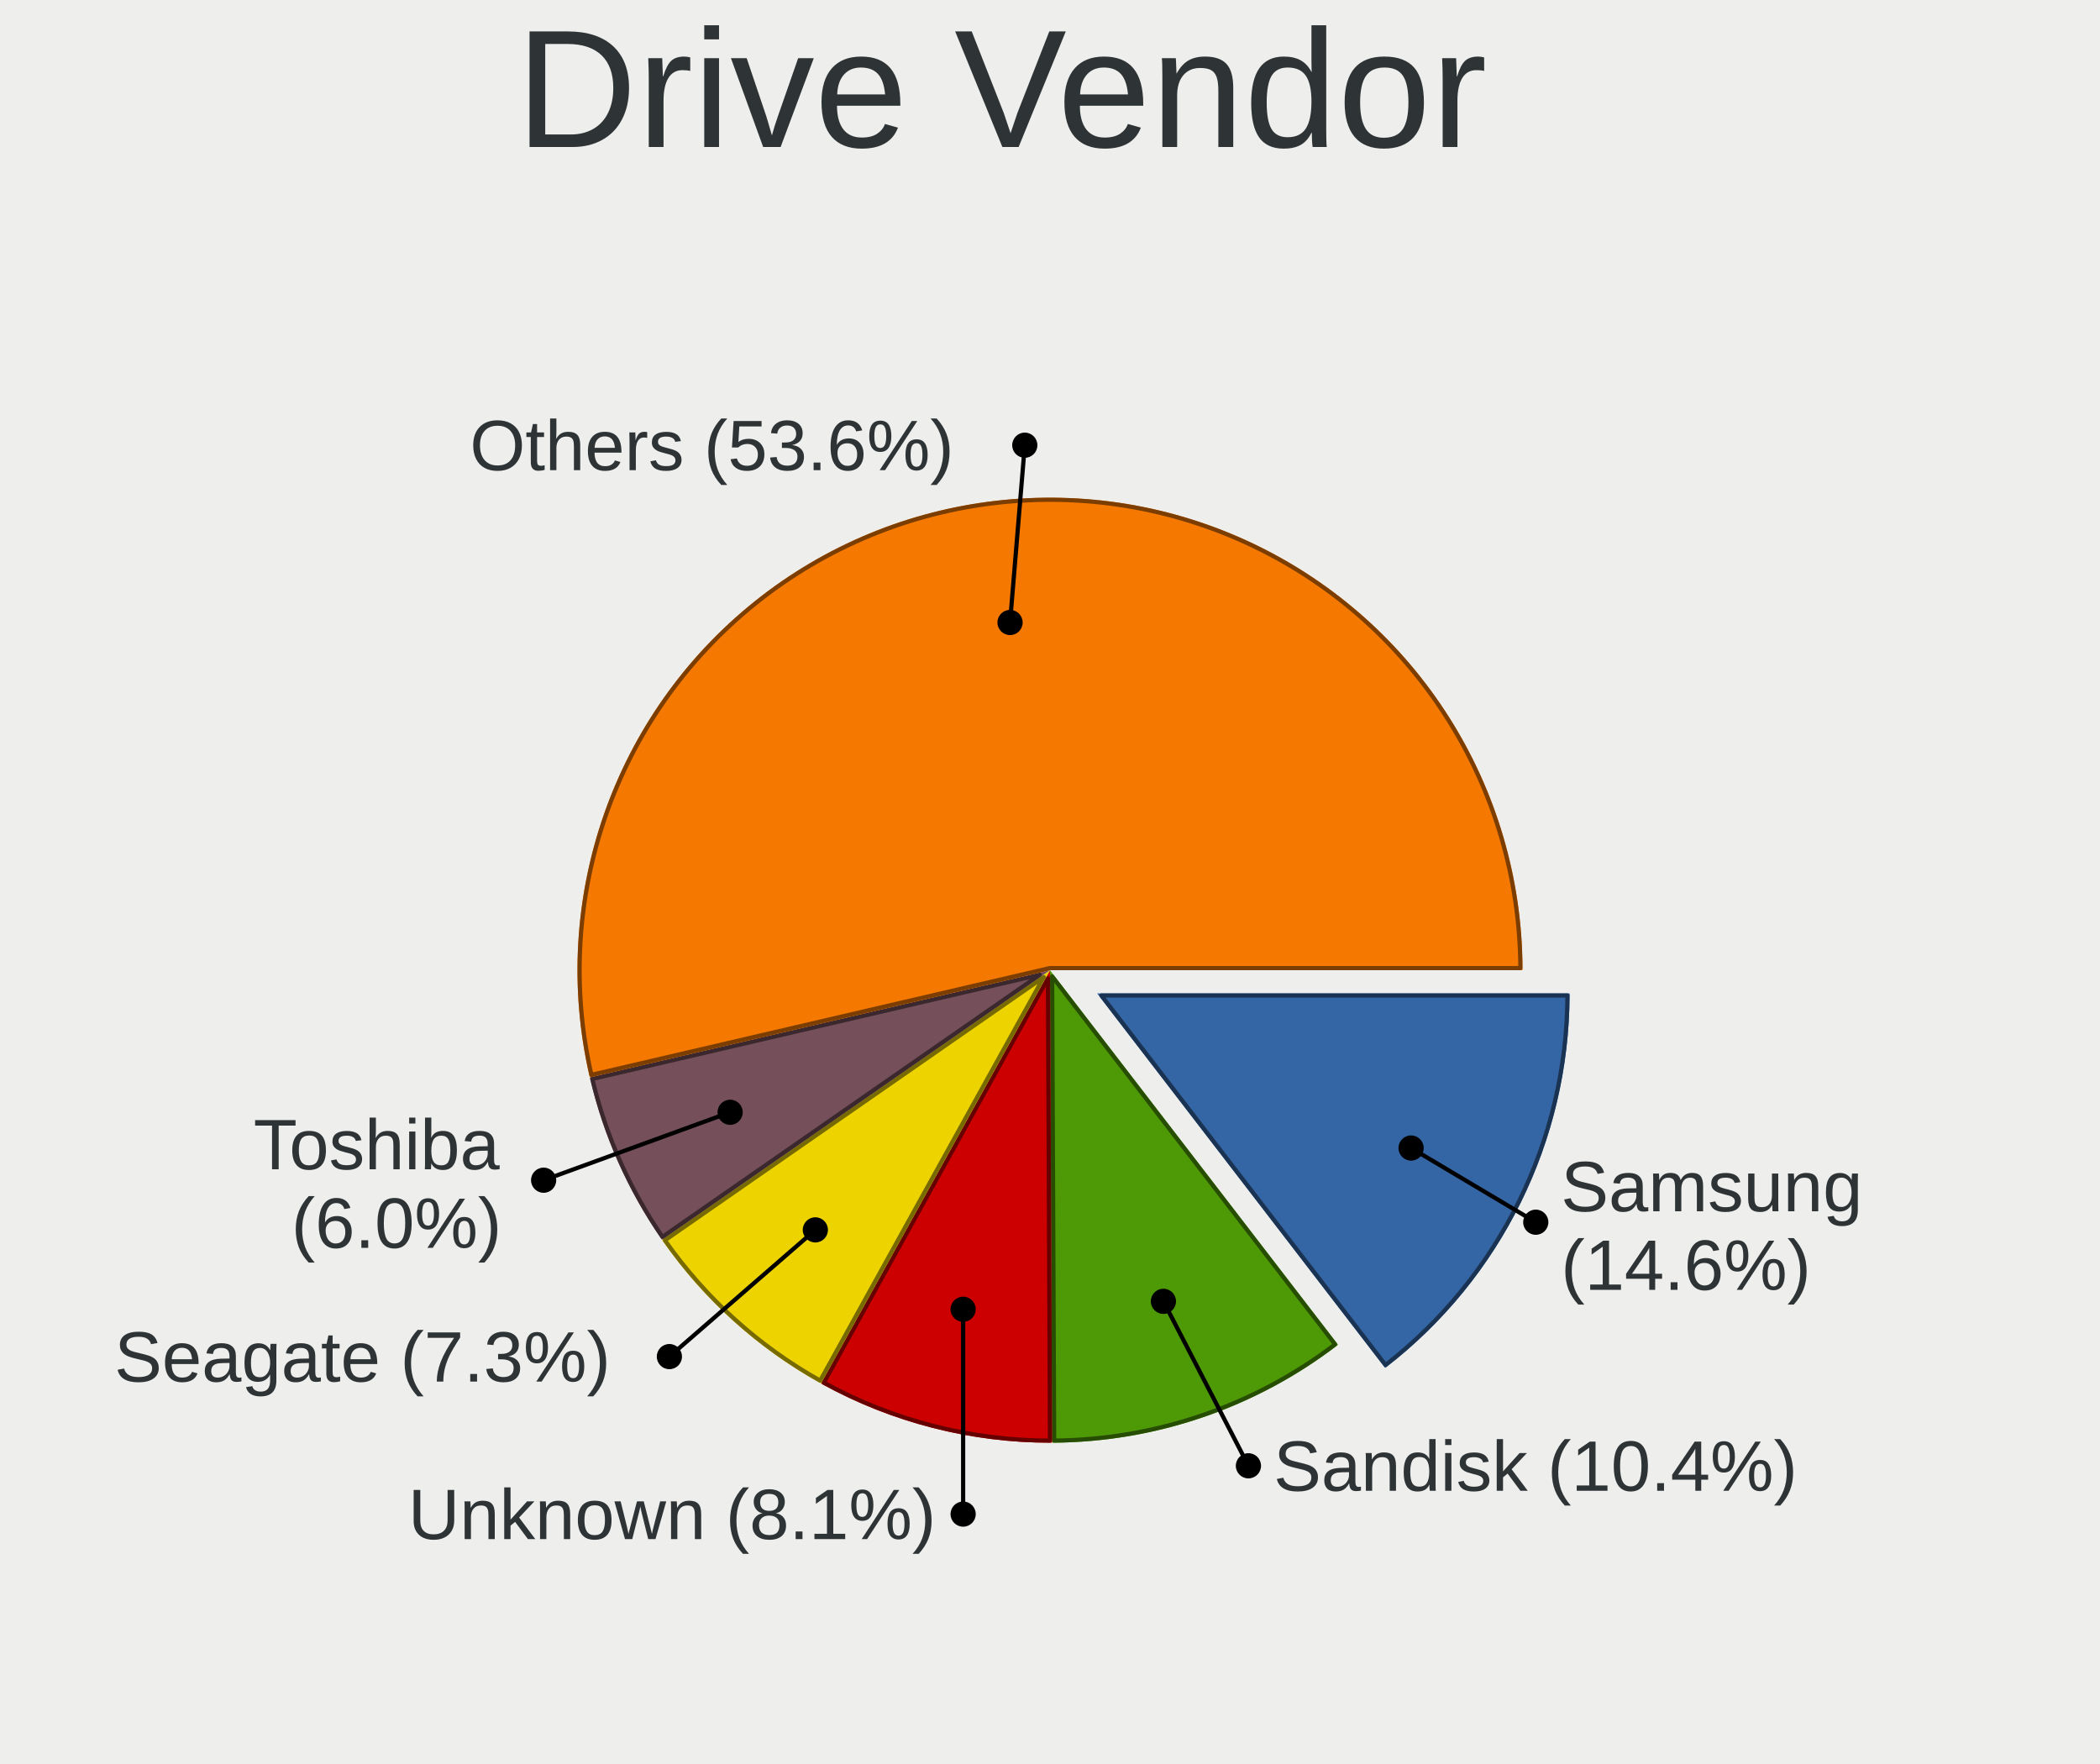
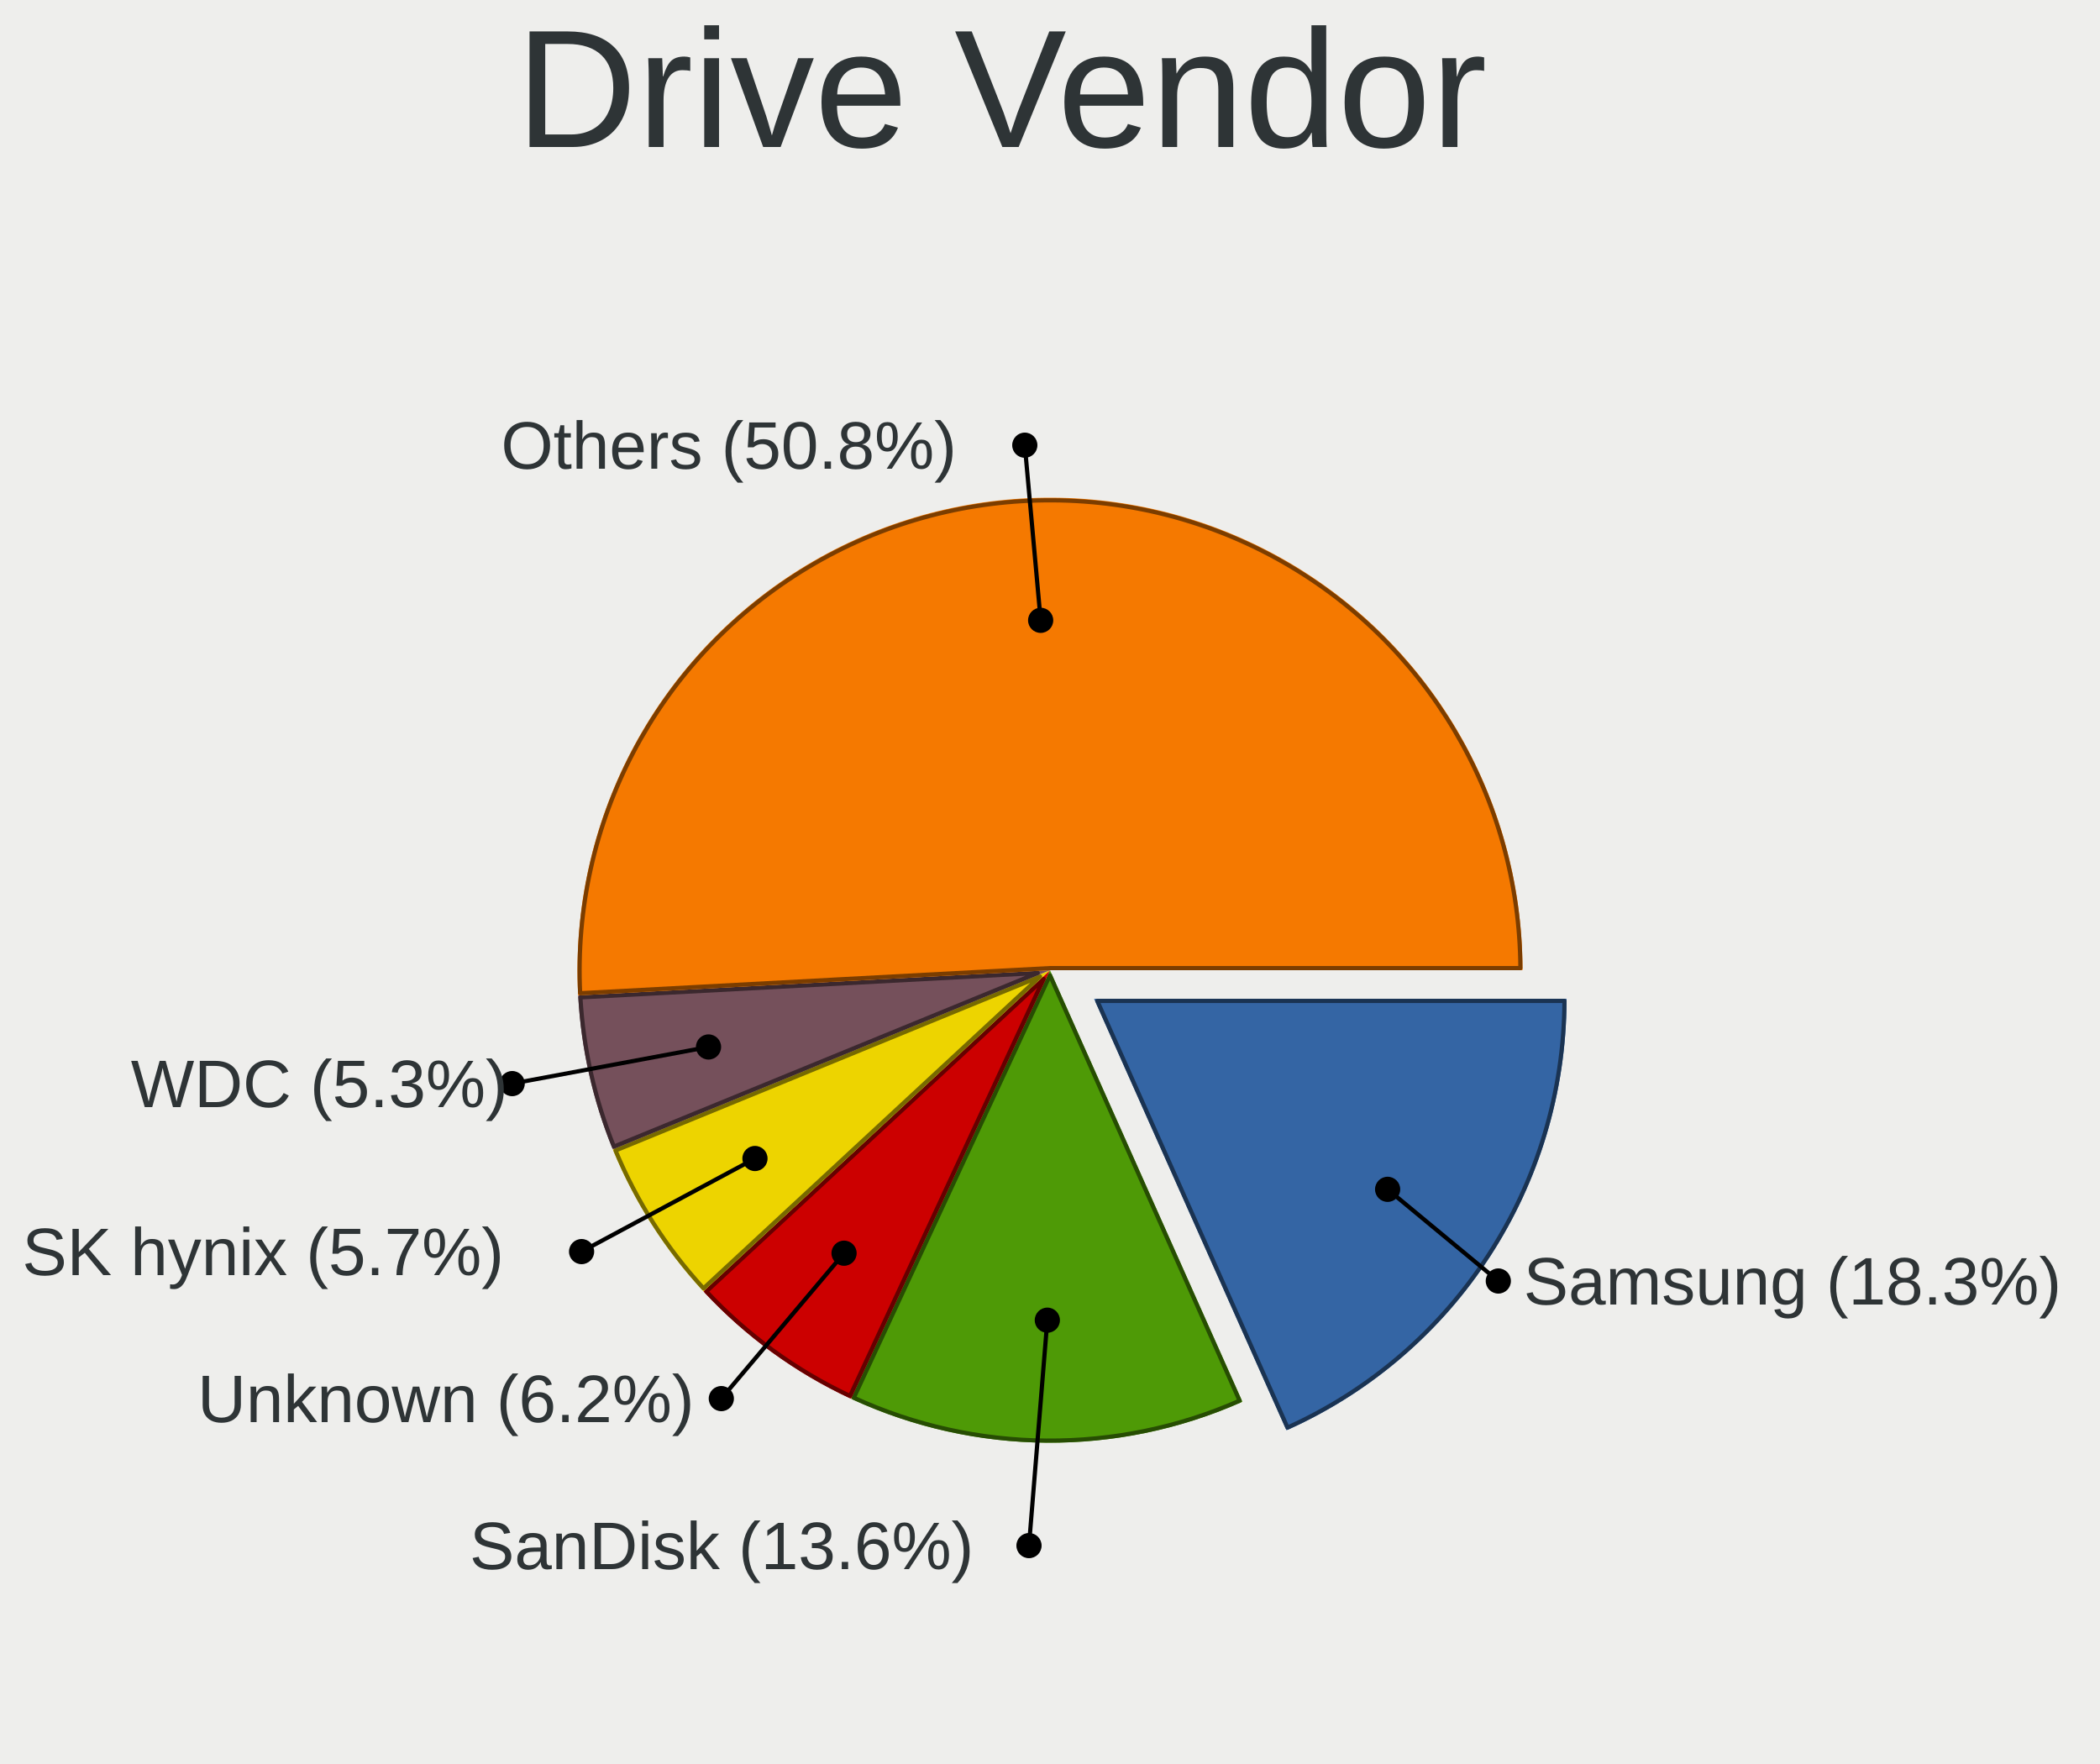
<svg xmlns="http://www.w3.org/2000/svg" width="500" height="420" version="1.0" id="ezcGraph">
  <defs />
  <g id="ezcGraphChart" color-rendering="optimizeQuality" shape-rendering="geometricPrecision" text-rendering="optimizeLegibility">
    <path d=" M 0,420 L 0,0 L 500,0 L 500,420 L 0,420 z " style="fill: #eeeeec; fill-opacity: 1.00; stroke: none;" id="ezcGraphPolygon_1" />
    <path d=" M 0,42 L 0,0 L 500,0 L 500,42 L 0,42 z " style="fill: #000000; fill-opacity: 0.00; stroke: none;" id="ezcGraphPolygon_2" />
-     <path d="M 261.21,236.52 L 373.71,236.52 A 112.50,112.50 0 0,1 329.80,325.70 z" style="fill: #3465a4; fill-opacity: 1.00; stroke: none; cursor: pointer;" id="ezcGraphCircleSector_4" />
-     <path d="M 262.23,237.02 L 373.21,237.02 A 112.00,112.00 0 0,1 329.89,325.00 z" style="fill: none; stroke: #1a3352; stroke-width: 1; stroke-opacity: 1.00; stroke-linecap: round; stroke-linejoin: round;" id="ezcGraphCircleSector_5" />
-     <path d="M 250.00,231.00 L 318.58,320.18 A 112.50,112.50 0 0,1 250.49,343.50 z" style="fill: #4e9a06; fill-opacity: 1.00; stroke: none; cursor: pointer;" id="ezcGraphCircleSector_6" />
-     <path d="M 250.51,232.48 L 317.88,320.09 A 112.00,112.00 0 0,1 250.99,343.00 z" style="fill: none; stroke: #274d03; stroke-width: 1; stroke-opacity: 1.00; stroke-linecap: round; stroke-linejoin: round;" id="ezcGraphCircleSector_7" />
-     <path d="M 250.00,231.00 L 250.49,343.50 A 112.50,112.50 0 0,1 195.47,329.40 z" style="fill: #cc0000; fill-opacity: 1.00; stroke: none; cursor: pointer;" id="ezcGraphCircleSector_8" />
-     <path d="M 249.51,232.92 L 249.99,343.00 A 112.00,112.00 0 0,1 196.15,329.21 z" style="fill: none; stroke: #660000; stroke-width: 1; stroke-opacity: 1.00; stroke-linecap: round; stroke-linejoin: round;" id="ezcGraphCircleSector_9" />
-     <path d="M 250.00,231.00 L 195.47,329.40 A 112.50,112.50 0 0,1 157.61,295.19 z" style="fill: #edd400; fill-opacity: 1.00; stroke: none; cursor: pointer;" id="ezcGraphCircleSector_10" />
-     <path d="M 248.52,232.64 L 195.28,328.72 A 112.00,112.00 0 0,1 158.31,295.31 z" style="fill: none; stroke: #776a00; stroke-width: 1; stroke-opacity: 1.00; stroke-linecap: round; stroke-linejoin: round;" id="ezcGraphCircleSector_11" />
-     <path d="M 250.00,231.00 L 157.61,295.19 A 112.50,112.50 0 0,1 140.43,256.52 z" style="fill: #75505b; fill-opacity: 1.00; stroke: none; cursor: pointer;" id="ezcGraphCircleSector_12" />
-     <path d="M 247.57,232.08 L 157.73,294.49 A 112.00,112.00 0 0,1 141.03,256.89 z" style="fill: none; stroke: #3b282e; stroke-width: 1; stroke-opacity: 1.00; stroke-linecap: round; stroke-linejoin: round;" id="ezcGraphCircleSector_13" />
-     <path d="M 250.00,231.00 L 140.43,256.52 A 112.50,112.50 0 1,1 362.50,231.00 z" style="fill: #f57900; fill-opacity: 1.00; stroke: none;" id="ezcGraphCircleSector_14" />
-     <path d="M 249.94,230.50 L 140.81,255.92 A 112.00,112.00 0 1,1 362.00,230.50 z" style="fill: none; stroke: #7b3d00; stroke-width: 1; stroke-opacity: 1.00; stroke-linecap: round; stroke-linejoin: round;" id="ezcGraphCircleSector_15" />
-     <path d=" M 240.488,148.211 L 244,106" style="fill: none; stroke: #000000; stroke-width: 1; stroke-opacity: 1.00; stroke-linecap: round; stroke-linejoin: round;" id="ezcGraphLine_16" />
-     <ellipse cx="240.488" cy="148.211" rx="3" ry="3" style="fill: #000000; fill-opacity: 1.00; stroke: none;" id="ezcGraphCircle_17" />
+     <path d="M 260.49,237.81 L 372.99,237.81 A 112.50,112.50 0 0,1 306.30,340.56 z" style="fill: #3465a4; fill-opacity: 1.00; stroke: none; cursor: pointer;" id="ezcGraphCircleSector_4" />
+     <path d="M 261.26,238.31 L 372.49,238.31 A 112.00,112.00 0 0,1 306.55,339.90 z" style="fill: none; stroke: #1a3352; stroke-width: 1; stroke-opacity: 1.00; stroke-linecap: round; stroke-linejoin: round;" id="ezcGraphCircleSector_5" />
+     <path d="M 250.00,231.00 L 295.81,333.75 A 112.50,112.50 0 0,1 202.63,333.04 z" style="fill: #4e9a06; fill-opacity: 1.00; stroke: none; cursor: pointer;" id="ezcGraphCircleSector_6" />
+     <path d="M 249.99,232.21 L 295.15,333.50 A 112.00,112.00 0 0,1 203.29,332.80 z" style="fill: none; stroke: #274d03; stroke-width: 1; stroke-opacity: 1.00; stroke-linecap: round; stroke-linejoin: round;" id="ezcGraphCircleSector_7" />
+     <path d="M 250.00,231.00 L 202.63,333.04 A 112.50,112.50 0 0,1 167.48,307.46 z" style="fill: #cc0000; fill-opacity: 1.00; stroke: none; cursor: pointer;" id="ezcGraphCircleSector_8" />
+     <path d="M 248.48,233.09 L 202.39,332.38 A 112.00,112.00 0 0,1 168.18,307.49 z" style="fill: none; stroke: #660000; stroke-width: 1; stroke-opacity: 1.00; stroke-linecap: round; stroke-linejoin: round;" id="ezcGraphCircleSector_9" />
+     <path d="M 250.00,231.00 L 167.48,307.46 A 112.50,112.50 0 0,1 145.90,273.66 z" style="fill: #edd400; fill-opacity: 1.00; stroke: none; cursor: pointer;" id="ezcGraphCircleSector_10" />
+     <path d="M 247.64,232.51 L 167.50,306.75 A 112.00,112.00 0 0,1 146.55,273.93 z" style="fill: none; stroke: #776a00; stroke-width: 1; stroke-opacity: 1.00; stroke-linecap: round; stroke-linejoin: round;" id="ezcGraphCircleSector_11" />
+     <path d="M 250.00,231.00 L 145.90,273.66 A 112.50,112.50 0 0,1 137.66,237.00 z" style="fill: #75505b; fill-opacity: 1.00; stroke: none; cursor: pointer;" id="ezcGraphCircleSector_12" />
+     <path d="M 247.08,231.66 L 146.17,273.00 A 112.00,112.00 0 0,1 138.19,237.47 z" style="fill: none; stroke: #3b282e; stroke-width: 1; stroke-opacity: 1.00; stroke-linecap: round; stroke-linejoin: round;" id="ezcGraphCircleSector_13" />
+     <path d="M 250.00,231.00 L 137.66,237.00 A 112.50,112.50 0 1,1 362.50,231.00 z" style="fill: #f57900; fill-opacity: 1.00; stroke: none;" id="ezcGraphCircleSector_14" />
+     <path d="M 249.99,230.50 L 138.13,236.48 A 112.00,112.00 0 1,1 362.00,230.50 z" style="fill: none; stroke: #7b3d00; stroke-width: 1; stroke-opacity: 1.00; stroke-linecap: round; stroke-linejoin: round;" id="ezcGraphCircleSector_15" />
+     <path d=" M 247.776,147.696 L 244,106" style="fill: none; stroke: #000000; stroke-width: 1; stroke-opacity: 1.00; stroke-linecap: round; stroke-linejoin: round;" id="ezcGraphLine_16" />
+     <ellipse cx="247.776" cy="147.696" rx="3" ry="3" style="fill: #000000; fill-opacity: 1.00; stroke: none;" id="ezcGraphCircle_17" />
    <ellipse cx="244" cy="106" rx="3" ry="3" style="fill: #000000; fill-opacity: 1.00; stroke: none;" id="ezcGraphCircle_18" />
-     <path d=" M 173.841,264.828 L 129.436,281" style="fill: none; stroke: #000000; stroke-width: 1; stroke-opacity: 1.00; stroke-linecap: round; stroke-linejoin: round;" id="ezcGraphLine_20" />
-     <ellipse cx="173.841" cy="264.828" rx="3" ry="3" style="fill: #000000; fill-opacity: 1.00; stroke: none;" id="ezcGraphCircle_21" />
-     <ellipse cx="129.436" cy="281" rx="3" ry="3" style="fill: #000000; fill-opacity: 1.00; stroke: none;" id="ezcGraphCircle_22" />
-     <path d=" M 194.13,292.83 L 159.377,323" style="fill: none; stroke: #000000; stroke-width: 1; stroke-opacity: 1.00; stroke-linecap: round; stroke-linejoin: round;" id="ezcGraphLine_24" />
-     <ellipse cx="194.13" cy="292.83" rx="3" ry="3" style="fill: #000000; fill-opacity: 1.00; stroke: none;" id="ezcGraphCircle_25" />
-     <ellipse cx="159.377" cy="323" rx="3" ry="3" style="fill: #000000; fill-opacity: 1.00; stroke: none;" id="ezcGraphCircle_26" />
-     <path d=" M 229.319,311.726 L 229.319,360.5" style="fill: none; stroke: #000000; stroke-width: 1; stroke-opacity: 1.00; stroke-linecap: round; stroke-linejoin: round;" id="ezcGraphLine_28" />
-     <ellipse cx="229.319" cy="311.726" rx="3" ry="3" style="fill: #000000; fill-opacity: 1.00; stroke: none;" id="ezcGraphCircle_29" />
-     <ellipse cx="229.319" cy="360.5" rx="3" ry="3" style="fill: #000000; fill-opacity: 1.00; stroke: none;" id="ezcGraphCircle_30" />
-     <path d=" M 335.974,273.339 L 365.659,291" style="fill: none; stroke: #000000; stroke-width: 1; stroke-opacity: 1.00; stroke-linecap: round; stroke-linejoin: round;" id="ezcGraphLine_32" />
-     <ellipse cx="335.974" cy="273.339" rx="3" ry="3" style="fill: #000000; fill-opacity: 1.00; stroke: none;" id="ezcGraphCircle_33" />
-     <ellipse cx="365.659" cy="291" rx="3" ry="3" style="fill: #000000; fill-opacity: 1.00; stroke: none;" id="ezcGraphCircle_34" />
-     <path d=" M 277.003,309.837 L 297.243,349" style="fill: none; stroke: #000000; stroke-width: 1; stroke-opacity: 1.00; stroke-linecap: round; stroke-linejoin: round;" id="ezcGraphLine_36" />
-     <ellipse cx="277.003" cy="309.837" rx="3" ry="3" style="fill: #000000; fill-opacity: 1.00; stroke: none;" id="ezcGraphCircle_37" />
-     <ellipse cx="297.243" cy="349" rx="3" ry="3" style="fill: #000000; fill-opacity: 1.00; stroke: none;" id="ezcGraphCircle_38" />
+     <path d=" M 168.696,249.278 L 121.951,258" style="fill: none; stroke: #000000; stroke-width: 1; stroke-opacity: 1.00; stroke-linecap: round; stroke-linejoin: round;" id="ezcGraphLine_20" />
+     <ellipse cx="168.696" cy="249.278" rx="3" ry="3" style="fill: #000000; fill-opacity: 1.00; stroke: none;" id="ezcGraphCircle_21" />
+     <ellipse cx="121.951" cy="258" rx="3" ry="3" style="fill: #000000; fill-opacity: 1.00; stroke: none;" id="ezcGraphCircle_22" />
+     <path d=" M 179.755,275.834 L 138.473,298" style="fill: none; stroke: #000000; stroke-width: 1; stroke-opacity: 1.00; stroke-linecap: round; stroke-linejoin: round;" id="ezcGraphLine_24" />
+     <ellipse cx="179.755" cy="275.834" rx="3" ry="3" style="fill: #000000; fill-opacity: 1.00; stroke: none;" id="ezcGraphCircle_25" />
+     <ellipse cx="138.473" cy="298" rx="3" ry="3" style="fill: #000000; fill-opacity: 1.00; stroke: none;" id="ezcGraphCircle_26" />
+     <path d=" M 200.966,298.381 L 171.744,333" style="fill: none; stroke: #000000; stroke-width: 1; stroke-opacity: 1.00; stroke-linecap: round; stroke-linejoin: round;" id="ezcGraphLine_28" />
+     <ellipse cx="200.966" cy="298.381" rx="3" ry="3" style="fill: #000000; fill-opacity: 1.00; stroke: none;" id="ezcGraphCircle_29" />
+     <ellipse cx="171.744" cy="333" rx="3" ry="3" style="fill: #000000; fill-opacity: 1.00; stroke: none;" id="ezcGraphCircle_30" />
+     <path d=" M 249.365,314.331 L 245,368" style="fill: none; stroke: #000000; stroke-width: 1; stroke-opacity: 1.00; stroke-linecap: round; stroke-linejoin: round;" id="ezcGraphLine_32" />
+     <ellipse cx="249.365" cy="314.331" rx="3" ry="3" style="fill: #000000; fill-opacity: 1.00; stroke: none;" id="ezcGraphCircle_33" />
+     <ellipse cx="245" cy="368" rx="3" ry="3" style="fill: #000000; fill-opacity: 1.00; stroke: none;" id="ezcGraphCircle_34" />
+     <path d=" M 330.386,283.174 L 356.742,305" style="fill: none; stroke: #000000; stroke-width: 1; stroke-opacity: 1.00; stroke-linecap: round; stroke-linejoin: round;" id="ezcGraphLine_36" />
+     <ellipse cx="330.386" cy="283.174" rx="3" ry="3" style="fill: #000000; fill-opacity: 1.00; stroke: none;" id="ezcGraphCircle_37" />
+     <ellipse cx="356.742" cy="305" rx="3" ry="3" style="fill: #000000; fill-opacity: 1.00; stroke: none;" id="ezcGraphCircle_38" />
    <g id="ezcGraphTextBox_3">
      <path d=" M 122.3,42 L 122.3,0.5 L 378.2,0.5 L 378.2,42 L 122.3,42 z " style="fill: #ffffff; fill-opacity: 0.00; stroke: none;" id="ezcGraphPolygon_40" />
      <text id="ezcGraphTextBox_3_text" x="122.8" text-length="254.4px" y="35" style="font-size: 40px; font-family: 'Arial'; fill: #2e3436; fill-opacity: 1.00; stroke: none;">Drive Vendor</text>
    </g>
    <g id="ezcGraphTextBox_19">
-       <path d=" M 111.36,115.5 L 111.36,97 L 239,97 L 239,115.5 L 111.36,115.5 z " style="fill: #ffffff; fill-opacity: 0.00; stroke: none;" id="ezcGraphPolygon_41" />
-       <text id="ezcGraphTextBox_19_text" x="111.86" text-length="126.14px" y="111.95" style="font-size: 17px; font-family: 'Arial'; fill: #2e3436; fill-opacity: 1.00; stroke: none;">Others (53.6%)</text>
+       <path d=" M 118.78,115 L 118.78,97.5 L 239,97.5 L 239,115 L 118.78,115 z " style="fill: #ffffff; fill-opacity: 0.00; stroke: none;" id="ezcGraphPolygon_41" />
+       <text id="ezcGraphTextBox_19_text" x="119.28" text-length="118.72px" y="111.6" style="font-size: 16px; font-family: 'Arial'; fill: #2e3436; fill-opacity: 1.00; stroke: none;">Others (50.8%)</text>
    </g>
    <g id="ezcGraphTextBox_23" style=" cursor: pointer;">
-       <path d=" M 59.866,299.05 L 59.866,263.45 L 124.436,263.45 L 124.436,299.05 L 59.866,299.05 z " style="fill: #ffffff; fill-opacity: 0.00; stroke: none;" id="ezcGraphPolygon_42" />
-       <text id="ezcGraphTextBox_23_text" x="60.366" text-length="63.07px" y="278.4" style="font-size: 17px; font-family: 'Arial'; fill: #2e3436; fill-opacity: 1.00; stroke: none;">Toshiba</text>
-       <text id="ezcGraphTextBox_23_text" x="69.376" text-length="54.06px" y="297.1" style="font-size: 17px; font-family: 'Arial'; fill: #2e3436; fill-opacity: 1.00; stroke: none;">(6.0%)</text>
+       <path d=" M 30.651,267 L 30.651,249.5 L 116.951,249.5 L 116.951,267 L 30.651,267 z " style="fill: #ffffff; fill-opacity: 0.00; stroke: none;" id="ezcGraphPolygon_42" />
+       <text id="ezcGraphTextBox_23_text" x="31.151" text-length="84.8px" y="263.6" style="font-size: 16px; font-family: 'Arial'; fill: #2e3436; fill-opacity: 1.00; stroke: none;">WDC (5.3%)</text>
    </g>
    <g id="ezcGraphTextBox_27" style=" cursor: pointer;">
-       <path d=" M 26.737,332.5 L 26.737,314 L 154.377,314 L 154.377,332.5 L 26.737,332.5 z " style="fill: #ffffff; fill-opacity: 0.00; stroke: none;" id="ezcGraphPolygon_43" />
-       <text id="ezcGraphTextBox_27_text" x="27.237" text-length="126.14px" y="328.95" style="font-size: 17px; font-family: 'Arial'; fill: #2e3436; fill-opacity: 1.00; stroke: none;">Seagate (7.3%)</text>
+       <path d=" M 4.773,307 L 4.773,289.5 L 133.473,289.5 L 133.473,307 L 4.773,307 z " style="fill: #ffffff; fill-opacity: 0.00; stroke: none;" id="ezcGraphPolygon_43" />
+       <text id="ezcGraphTextBox_27_text" x="5.273" text-length="127.2px" y="303.6" style="font-size: 16px; font-family: 'Arial'; fill: #2e3436; fill-opacity: 1.00; stroke: none;">SK hynix (5.7%)</text>
    </g>
    <g id="ezcGraphTextBox_31" style=" cursor: pointer;">
-       <path d=" M 96.678,370 L 96.678,351.5 L 224.319,351.5 L 224.319,370 L 96.678,370 z " style="fill: #ffffff; fill-opacity: 0.00; stroke: none;" id="ezcGraphPolygon_44" />
-       <text id="ezcGraphTextBox_31_text" x="97.178" text-length="126.14px" y="366.45" style="font-size: 17px; font-family: 'Arial'; fill: #2e3436; fill-opacity: 1.00; stroke: none;">Unknown (8.1%)</text>
+       <path d=" M 46.523,342 L 46.523,324.5 L 166.744,324.5 L 166.744,342 L 46.523,342 z " style="fill: #ffffff; fill-opacity: 0.00; stroke: none;" id="ezcGraphPolygon_44" />
+       <text id="ezcGraphTextBox_31_text" x="47.023" text-length="118.72px" y="338.6" style="font-size: 16px; font-family: 'Arial'; fill: #2e3436; fill-opacity: 1.00; stroke: none;">Unknown (6.2%)</text>
    </g>
    <g id="ezcGraphTextBox_35" style=" cursor: pointer;">
-       <path d=" M 371.159,309.05 L 371.159,273.45 L 435.729,273.45 L 435.729,309.05 L 371.159,309.05 z " style="fill: #ffffff; fill-opacity: 0.00; stroke: none;" id="ezcGraphPolygon_45" />
-       <text id="ezcGraphTextBox_35_text" x="371.659" text-length="63.07px" y="288.4" style="font-size: 17px; font-family: 'Arial'; fill: #2e3436; fill-opacity: 1.00; stroke: none;">Samsung</text>
-       <text id="ezcGraphTextBox_35_text" x="371.659" text-length="63.07px" y="307.1" style="font-size: 17px; font-family: 'Arial'; fill: #2e3436; fill-opacity: 1.00; stroke: none;">(14.6%)</text>
+       <path d=" M 111.3,377 L 111.3,359.5 L 240,359.5 L 240,377 L 111.3,377 z " style="fill: #ffffff; fill-opacity: 0.00; stroke: none;" id="ezcGraphPolygon_45" />
+       <text id="ezcGraphTextBox_35_text" x="111.8" text-length="127.2px" y="373.6" style="font-size: 16px; font-family: 'Arial'; fill: #2e3436; fill-opacity: 1.00; stroke: none;">SanDisk (13.6%)</text>
    </g>
    <g id="ezcGraphTextBox_39" style=" cursor: pointer;">
-       <path d=" M 302.743,358.5 L 302.743,340 L 439.393,340 L 439.393,358.5 L 302.743,358.5 z " style="fill: #ffffff; fill-opacity: 0.00; stroke: none;" id="ezcGraphPolygon_46" />
-       <text id="ezcGraphTextBox_39_text" x="303.243" text-length="135.15px" y="354.95" style="font-size: 17px; font-family: 'Arial'; fill: #2e3436; fill-opacity: 1.00; stroke: none;">Sandisk (10.4%)</text>
+       <path d=" M 362.242,314 L 362.242,296.5 L 490.942,296.5 L 490.942,314 L 362.242,314 z " style="fill: #ffffff; fill-opacity: 0.00; stroke: none;" id="ezcGraphPolygon_46" />
+       <text id="ezcGraphTextBox_39_text" x="362.742" text-length="127.2px" y="310.6" style="font-size: 16px; font-family: 'Arial'; fill: #2e3436; fill-opacity: 1.00; stroke: none;">Samsung (18.3%)</text>
    </g>
  </g>
</svg>
